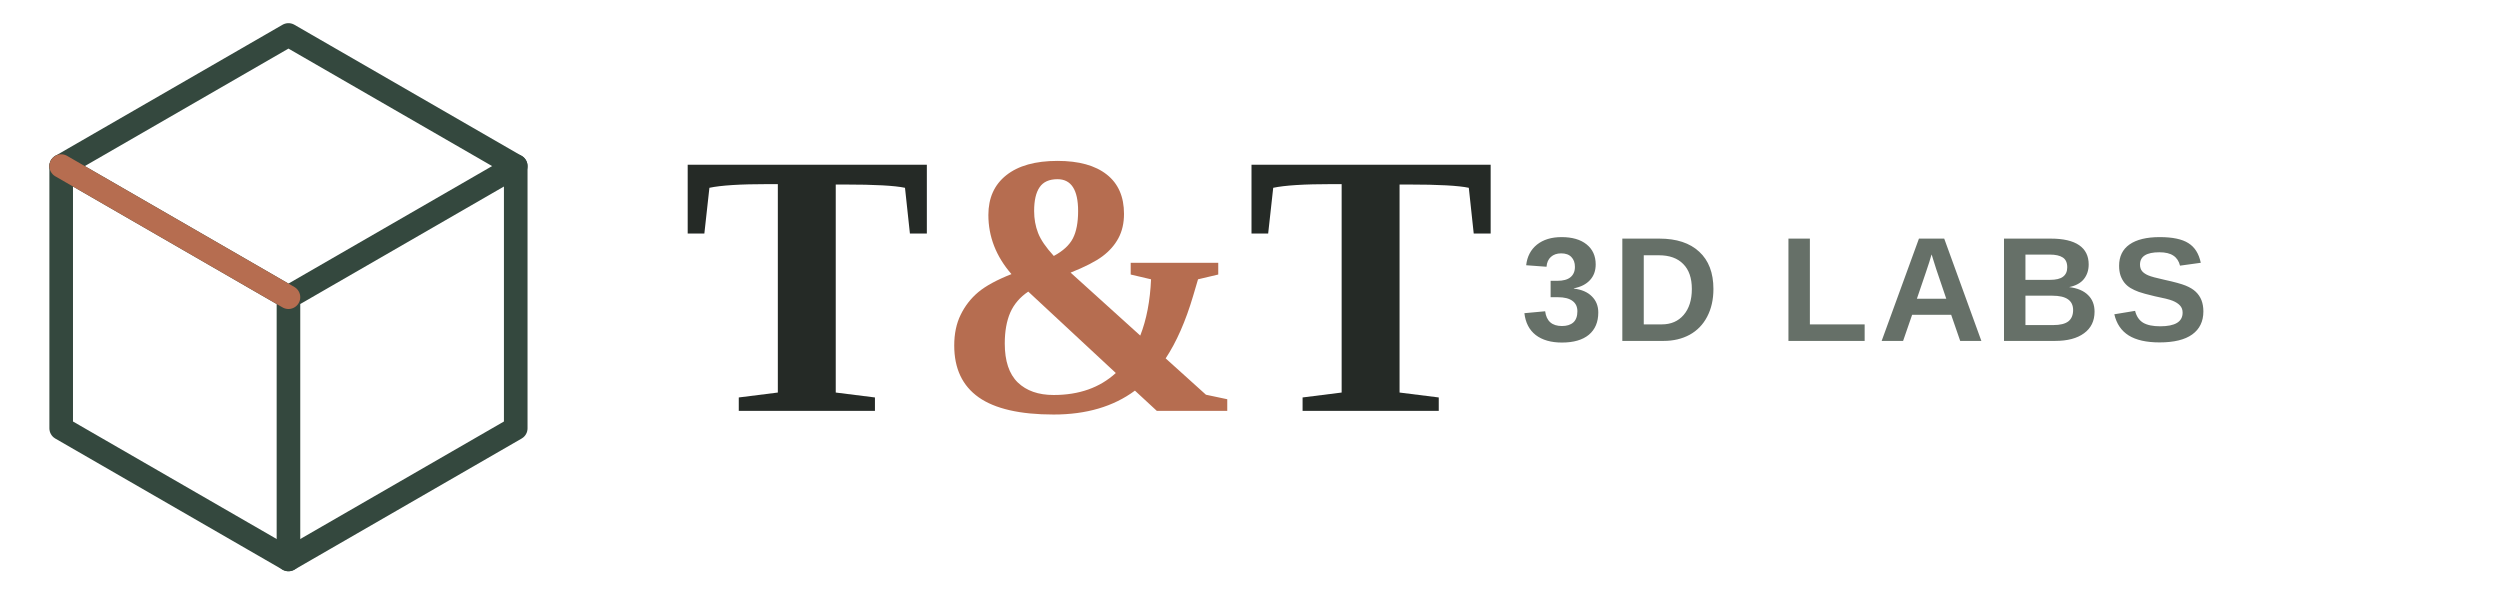
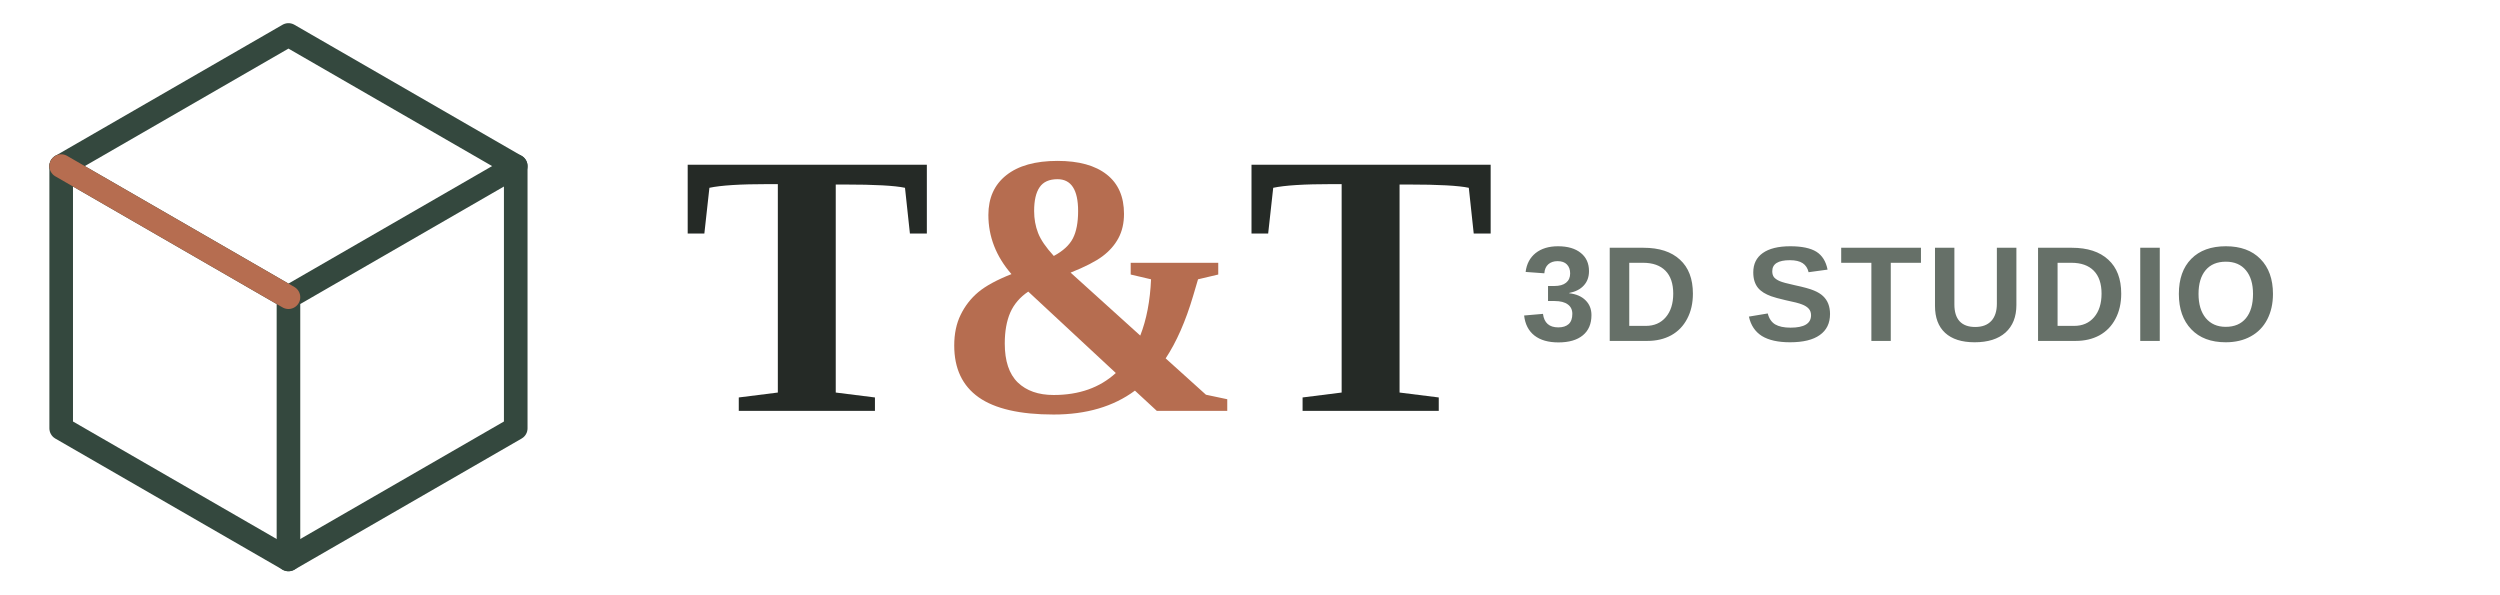
<svg xmlns="http://www.w3.org/2000/svg" viewBox="0 0 286 68" role="img" aria-labelledby="title desc">
  <g fill="none" stroke-linecap="round" stroke-linejoin="round">
    <path d="M33 4 59 19v30L33 64 7 49V19L33 4Z" stroke="#34483E" stroke-width="2.7" />
    <path d="m7 19 26 15 26-15M33 34v30" stroke="#34483E" stroke-width="2.7" />
    <path d="m7 19 26 15" stroke="#B66D50" stroke-width="2.7" />
  </g>
  <text x="78" y="47" fill="#252A26" font-family="Georgia, 'Times New Roman', serif" font-size="43" font-weight="600" letter-spacing="-2.5">T<tspan fill="#B66D50">&amp;</tspan>T</text>
-   <text x="174" y="39" fill="#667068" font-family="Arial, Helvetica, sans-serif" font-size="17" font-weight="700" letter-spacing="1">3D LABS</text>
+   <text x="174" y="39" fill="#667068" font-family="Arial, Helvetica, sans-serif" font-size="15.5" font-weight="700" letter-spacing="0.5">3D STUDIO</text>
</svg>
